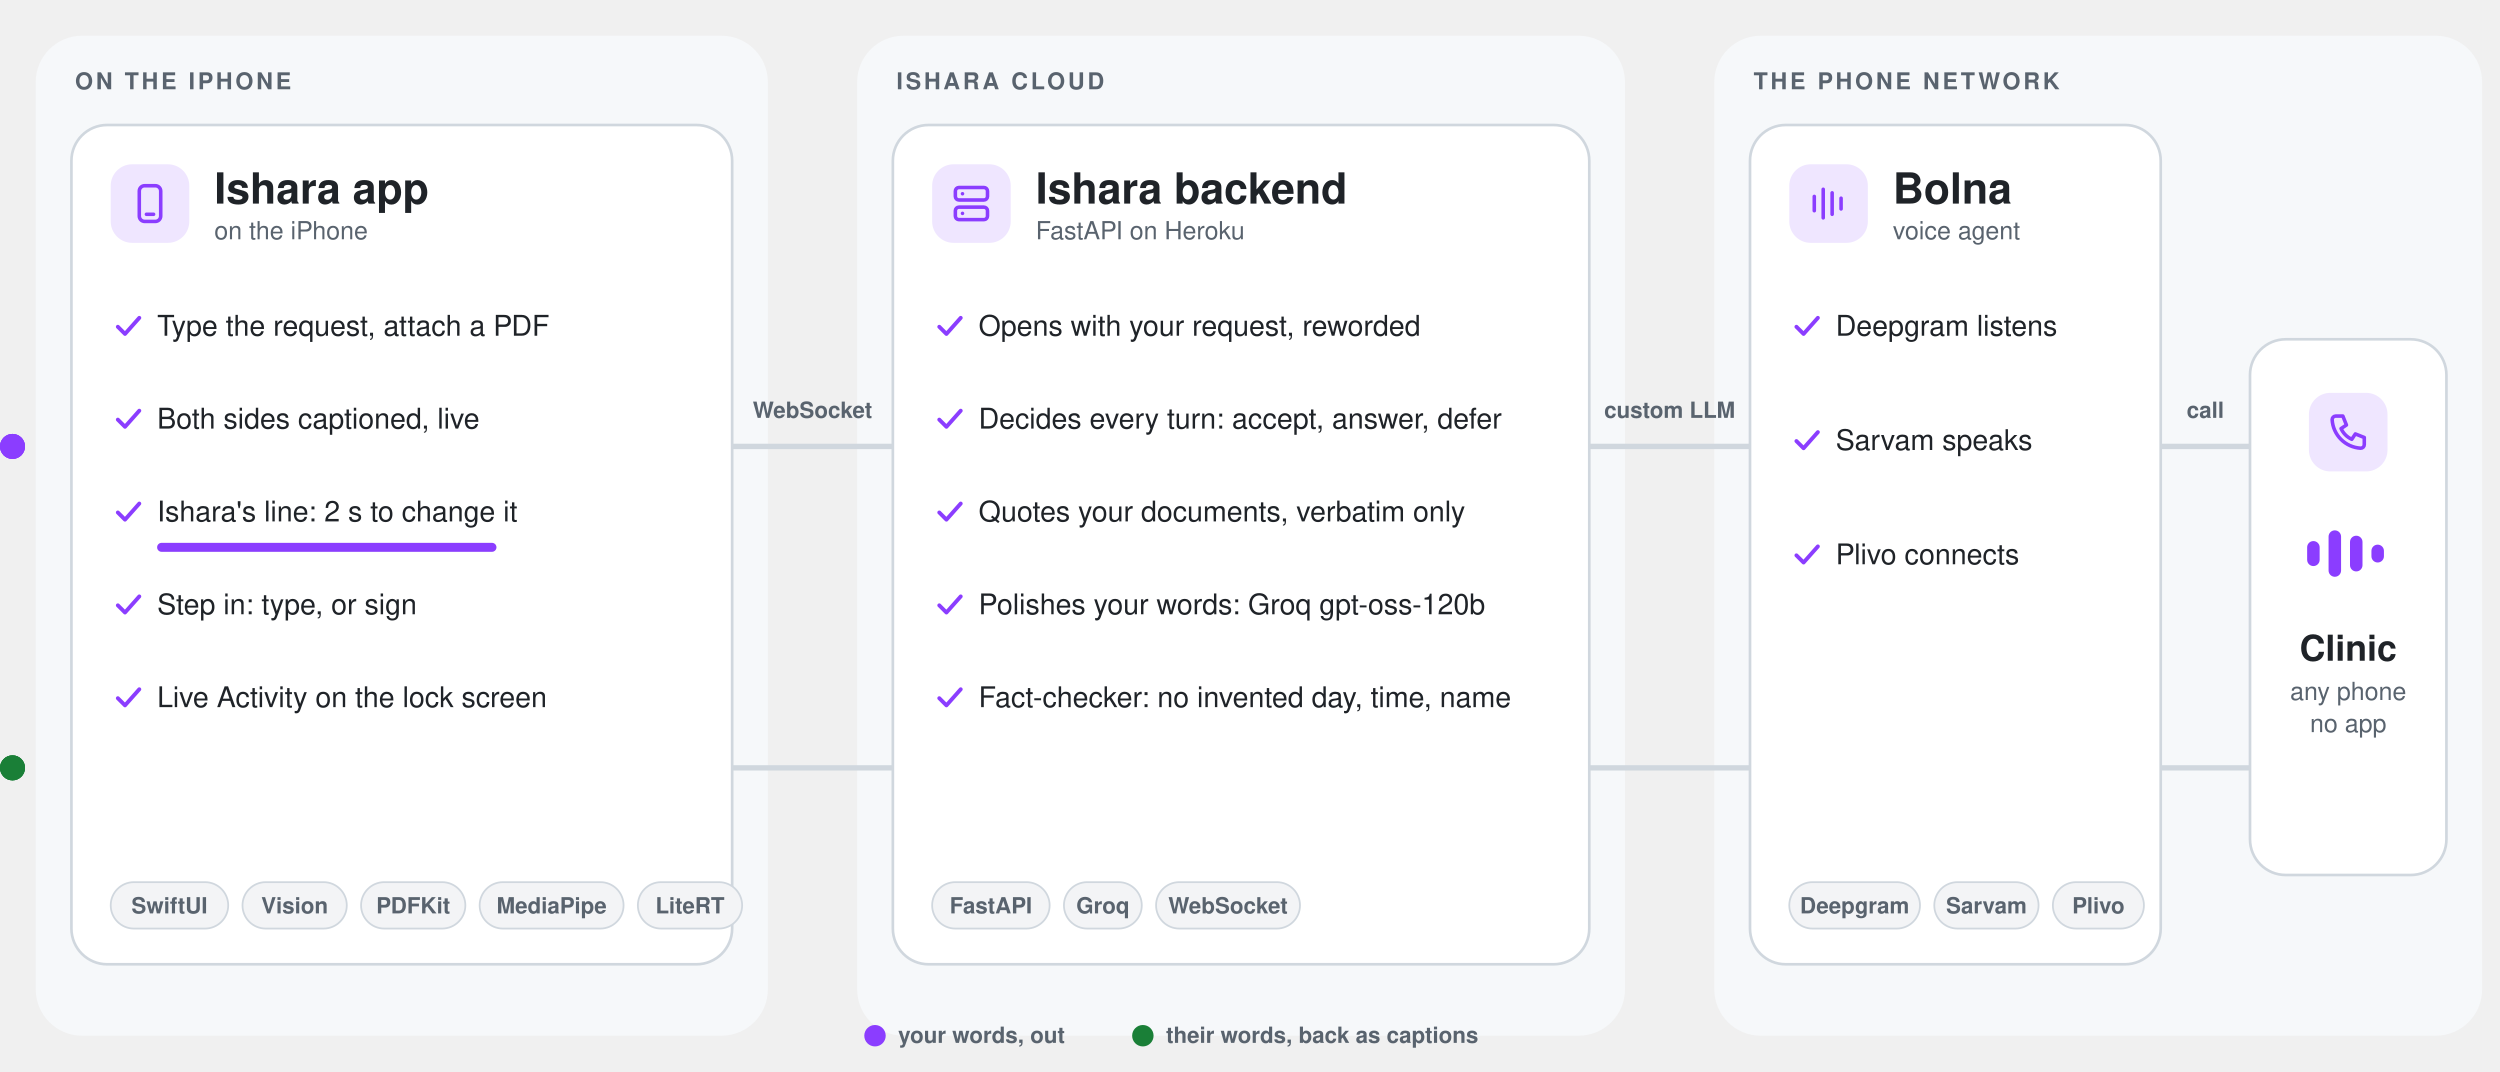
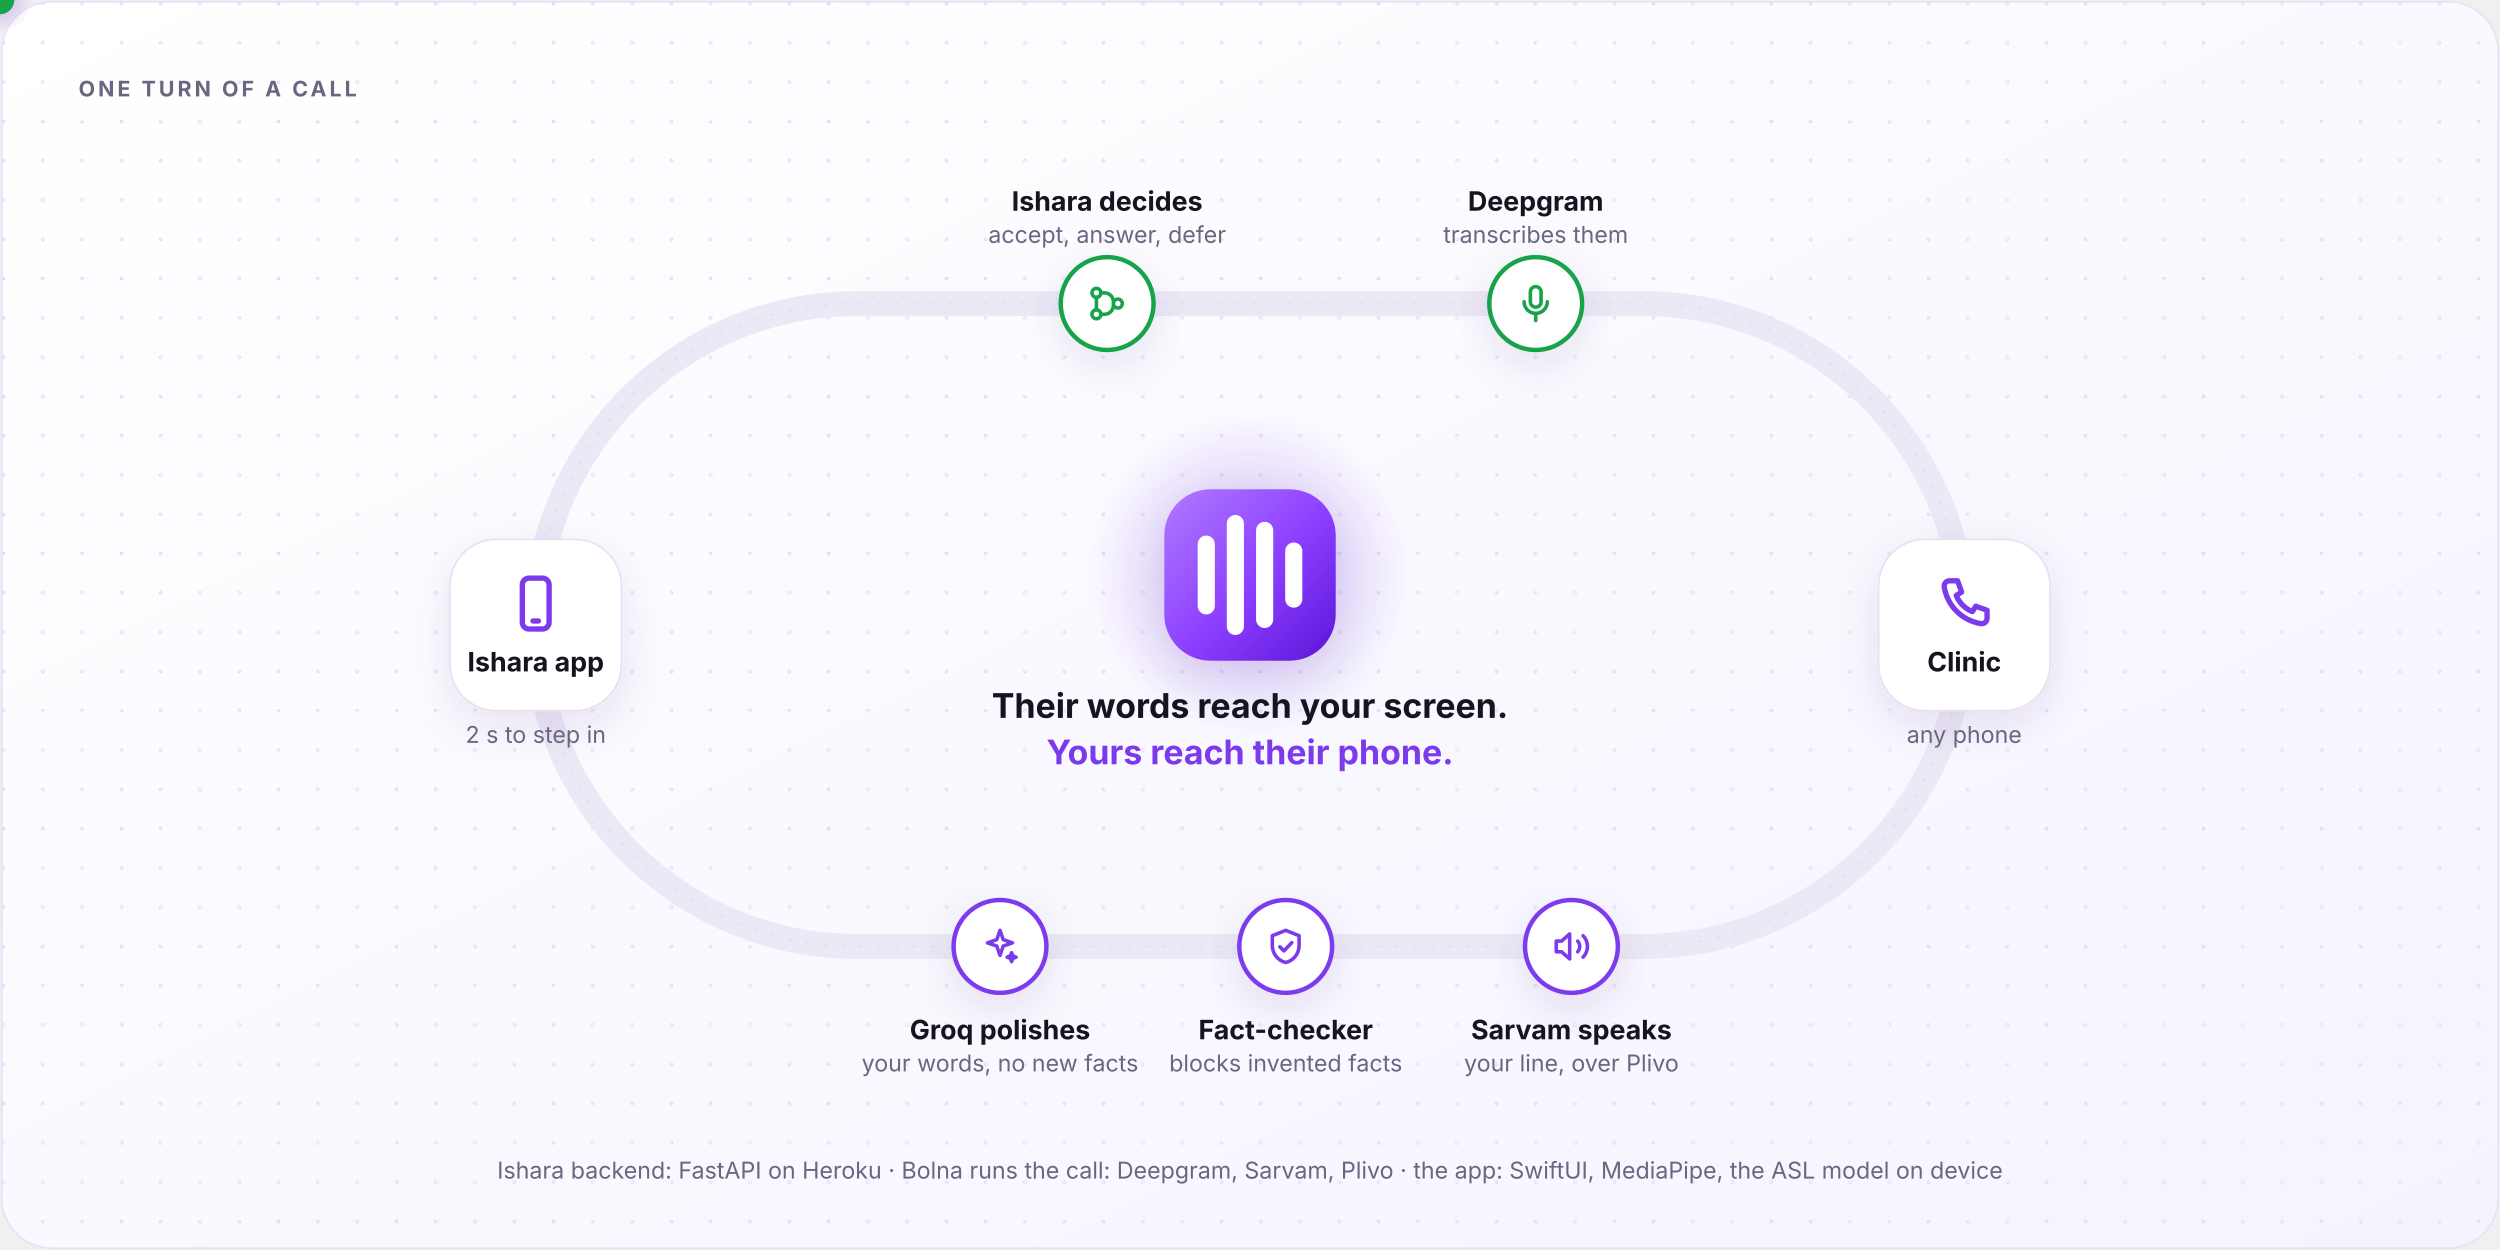
- <svg xmlns="http://www.w3.org/2000/svg" width="1400" height="600" viewBox="0 0 1400 600" role="img">
-   <style>text{font-family:-apple-system, BlinkMacSystemFont, 'Segoe UI', Helvetica, Arial, sans-serif}.zone{font-size:13px;font-weight:700;letter-spacing:.12em;fill:#59636E}.title{font-size:24px;font-weight:700;fill:#1F2328}.sub{font-size:14px;fill:#59636E}.row{font-size:16px;fill:#1F2328}.chip{font-size:12.5px;font-weight:600;fill:#59636E}.lab{font-size:12.5px;font-weight:700;fill:#59636E}@keyframes fill{0%,10%{transform:scaleX(0)}32%{transform:scaleX(1)}36%,100%{transform:scaleX(1);opacity:0}}.bar{transform-box:fill-box;transform-origin:left;animation:fill 3.0s linear infinite}@keyframes talk{0%,100%{transform:scaleY(.5)}50%{transform:scaleY(1)}}.w{transform-box:fill-box;transform-origin:center;animation:talk 1.1s ease-in-out infinite}@keyframes o0{0%,2.22%{transform:translateX(410px);opacity:0}3.02%{opacity:1}11.42%{opacity:1}12.22%,100%{transform:translateX(486px);opacity:0}}.o0{animation:o0 9s cubic-bezier(.45,0,.25,1) infinite}@keyframes o1{0%,16.67%{transform:translateX(890px);opacity:0}17.47%{opacity:1}25.87%{opacity:1}26.67%,100%{transform:translateX(966px);opacity:0}}.o1{animation:o1 9s cubic-bezier(.45,0,.25,1) infinite}@keyframes o2{0%,31.11%{transform:translateX(1210px);opacity:0}31.91%{opacity:1}36.98%{opacity:1}37.78%,100%{transform:translateX(1246px);opacity:0}}.o2{animation:o2 9s cubic-bezier(.45,0,.25,1) infinite}@keyframes b0{0%,51.11%{transform:translateX(1246px);opacity:0}51.91%{opacity:1}56.98%{opacity:1}57.78%,100%{transform:translateX(1210px);opacity:0}}.b0{animation:b0 9s cubic-bezier(.45,0,.25,1) infinite}@keyframes b1{0%,62.22%{transform:translateX(966px);opacity:0}63.02%{opacity:1}71.42%{opacity:1}72.22%,100%{transform:translateX(890px);opacity:0}}.b1{animation:b1 9s cubic-bezier(.45,0,.25,1) infinite}@keyframes b2{0%,76.67%{transform:translateX(486px);opacity:0}77.47%{opacity:1}85.87%{opacity:1}86.67%,100%{transform:translateX(410px);opacity:0}}.b2{animation:b2 9s cubic-bezier(.45,0,.25,1) infinite}@keyframes f10{0%,12.12%{opacity:0}13.22%{opacity:1}21.22%,100%{opacity:0}}.f10{animation:f10 9s linear infinite}@keyframes f11{0%,72.12%{opacity:0}73.22%{opacity:1}81.22%,100%{opacity:0}}.f11{animation:f11 9s linear infinite}@keyframes f20{0%,26.57%{opacity:0}27.67%{opacity:1}35.67%,100%{opacity:0}}.f20{animation:f20 9s linear infinite}@keyframes f21{0%,57.68%{opacity:0}58.78%{opacity:1}66.78%,100%{opacity:0}}.f21{animation:f21 9s linear infinite}@keyframes f30{0%,37.68%{opacity:0}38.78%{opacity:1}46.78%,100%{opacity:0}}.f30{animation:f30 9s linear infinite}@keyframes f00{0%,86.57%{opacity:0}87.67%{opacity:1}95.67%,100%{opacity:0}}.f00{animation:f00 9s linear infinite}</style>
-   <rect x="20" y="20" width="410" height="560" rx="26" fill="#F6F8FA" />
-   <text class="zone" x="42" y="50">ON THE IPHONE</text>
-   <rect x="480" y="20" width="430" height="560" rx="26" fill="#F6F8FA" />
-   <text class="zone" x="502" y="50">ISHARA CLOUD</text>
-   <rect x="960" y="20" width="430" height="560" rx="26" fill="#F6F8FA" />
-   <text class="zone" x="982" y="50">THE PHONE NETWORK</text>
-   <line x1="410" y1="250" x2="500" y2="250" stroke="#D0D7DE" stroke-width="3" stroke-linecap="round" />
-   <line x1="410" y1="430" x2="500" y2="430" stroke="#D0D7DE" stroke-width="3" stroke-linecap="round" />
-   <text class="lab" x="455.0" y="234" text-anchor="middle">WebSocket</text>
-   <line x1="890" y1="250" x2="980" y2="250" stroke="#D0D7DE" stroke-width="3" stroke-linecap="round" />
-   <line x1="890" y1="430" x2="980" y2="430" stroke="#D0D7DE" stroke-width="3" stroke-linecap="round" />
-   <text class="lab" x="935.0" y="234" text-anchor="middle">custom LLM</text>
-   <line x1="1210" y1="250" x2="1260" y2="250" stroke="#D0D7DE" stroke-width="3" stroke-linecap="round" />
-   <line x1="1210" y1="430" x2="1260" y2="430" stroke="#D0D7DE" stroke-width="3" stroke-linecap="round" />
-   <text class="lab" x="1235.0" y="234" text-anchor="middle">call</text>
-   <rect x="40" y="70" width="370" height="470" rx="20" fill="#FFFFFF" stroke="#D0D7DE" stroke-width="1.5" />
-   <rect class="f00" x="40" y="70" width="370" height="470" rx="20" fill="none" stroke="#8B3DFF" stroke-width="2.5" opacity="0" />
-   <rect x="62" y="92" width="44" height="44" rx="12" fill="#EFE6FF" />
-   <rect x="78" y="104" width="12" height="20" rx="3" fill="none" stroke="#8B3DFF" stroke-width="2" stroke-linecap="round" stroke-linejoin="round" />
-   <line x1="82" y1="120" x2="86" y2="120" fill="none" stroke="#8B3DFF" stroke-width="2" stroke-linecap="round" stroke-linejoin="round" />
-   <text class="title" x="120" y="114">Ishara app</text>
-   <text class="sub" x="120" y="134">on the iPhone</text>
-   <path d="M66 183 l4 4 l8 -9" fill="none" stroke="#8B3DFF" stroke-width="2.2" stroke-linecap="round" stroke-linejoin="round" />
-   <text class="row" x="88" y="188">Type the request, attach a PDF</text>
-   <path d="M66 235 l4 4 l8 -9" fill="none" stroke="#8B3DFF" stroke-width="2.2" stroke-linecap="round" stroke-linejoin="round" />
-   <text class="row" x="88" y="240">Both sides captioned, live</text>
-   <path d="M66 287 l4 4 l8 -9" fill="none" stroke="#8B3DFF" stroke-width="2.2" stroke-linecap="round" stroke-linejoin="round" />
-   <text class="row" x="88" y="292">Ishara's line: 2 s to change it</text>
-   <rect x="88" y="304" width="190" height="5" rx="2.5" fill="#E7E9EC" />
-   <rect class="bar" x="88" y="304" width="190" height="5" rx="2.5" fill="#8B3DFF" />
-   <path d="M66 339 l4 4 l8 -9" fill="none" stroke="#8B3DFF" stroke-width="2.2" stroke-linecap="round" stroke-linejoin="round" />
-   <text class="row" x="88" y="344">Step in: type, or sign</text>
-   <path d="M66 391 l4 4 l8 -9" fill="none" stroke="#8B3DFF" stroke-width="2.2" stroke-linecap="round" stroke-linejoin="round" />
-   <text class="row" x="88" y="396">Live Activity on the lock screen</text>
-   <rect x="62" y="494" width="65.8" height="26" rx="13" fill="#F3F4F6" stroke="#D0D7DE" />
-   <text class="chip" x="94.9" y="511.5" text-anchor="middle">SwiftUI</text>
-   <rect x="135.8" y="494" width="58.4" height="26" rx="13" fill="#F3F4F6" stroke="#D0D7DE" />
-   <text class="chip" x="165.0" y="511.5" text-anchor="middle">Vision</text>
-   <rect x="202.2" y="494" width="58.4" height="26" rx="13" fill="#F3F4F6" stroke="#D0D7DE" />
-   <text class="chip" x="231.4" y="511.5" text-anchor="middle">PDFKit</text>
-   <rect x="268.6" y="494" width="80.6" height="26" rx="13" fill="#F3F4F6" stroke="#D0D7DE" />
-   <text class="chip" x="308.9" y="511.5" text-anchor="middle">MediaPipe</text>
-   <rect x="357.2" y="494" width="58.4" height="26" rx="13" fill="#F3F4F6" stroke="#D0D7DE" />
-   <text class="chip" x="386.4" y="511.5" text-anchor="middle">LiteRT</text>
-   <rect x="500" y="70" width="390" height="470" rx="20" fill="#FFFFFF" stroke="#D0D7DE" stroke-width="1.5" />
-   <rect class="f10" x="500" y="70" width="390" height="470" rx="20" fill="none" stroke="#8B3DFF" stroke-width="2.5" opacity="0" />
-   <rect class="f11" x="500" y="70" width="390" height="470" rx="20" fill="none" stroke="#8B3DFF" stroke-width="2.5" opacity="0" />
-   <rect x="522" y="92" width="44" height="44" rx="12" fill="#EFE6FF" />
-   <rect x="535" y="105" width="18" height="7" rx="2" fill="none" stroke="#8B3DFF" stroke-width="2" stroke-linecap="round" stroke-linejoin="round" />
-   <rect x="535" y="116" width="18" height="7" rx="2" fill="none" stroke="#8B3DFF" stroke-width="2" stroke-linecap="round" stroke-linejoin="round" />
-   <circle cx="539" cy="108.5" r="1" fill="#8B3DFF" />
-   <circle cx="539" cy="119.5" r="1" fill="#8B3DFF" />
-   <text class="title" x="580" y="114">Ishara backend</text>
-   <text class="sub" x="580" y="134">FastAPI on Heroku</text>
-   <path d="M526 183 l4 4 l8 -9" fill="none" stroke="#8B3DFF" stroke-width="2.2" stroke-linecap="round" stroke-linejoin="round" />
-   <text class="row" x="548" y="188">Opens with your request, reworded</text>
-   <path d="M526 235 l4 4 l8 -9" fill="none" stroke="#8B3DFF" stroke-width="2.2" stroke-linecap="round" stroke-linejoin="round" />
-   <text class="row" x="548" y="240">Decides every turn: accept, answer, defer</text>
-   <path d="M526 287 l4 4 l8 -9" fill="none" stroke="#8B3DFF" stroke-width="2.2" stroke-linecap="round" stroke-linejoin="round" />
-   <text class="row" x="548" y="292">Quotes your documents, verbatim only</text>
-   <path d="M526 339 l4 4 l8 -9" fill="none" stroke="#8B3DFF" stroke-width="2.2" stroke-linecap="round" stroke-linejoin="round" />
-   <text class="row" x="548" y="344">Polishes your words: Groq gpt-oss-120b</text>
-   <path d="M526 391 l4 4 l8 -9" fill="none" stroke="#8B3DFF" stroke-width="2.2" stroke-linecap="round" stroke-linejoin="round" />
-   <text class="row" x="548" y="396">Fact-checker: no invented day, time, name</text>
-   <rect x="522" y="494" width="65.8" height="26" rx="13" fill="#F3F4F6" stroke="#D0D7DE" />
-   <text class="chip" x="554.9" y="511.5" text-anchor="middle">FastAPI</text>
-   <rect x="595.8" y="494" width="43.6" height="26" rx="13" fill="#F3F4F6" stroke="#D0D7DE" />
-   <text class="chip" x="617.6" y="511.5" text-anchor="middle">Groq</text>
-   <rect x="647.4" y="494" width="80.6" height="26" rx="13" fill="#F3F4F6" stroke="#D0D7DE" />
-   <text class="chip" x="687.7" y="511.5" text-anchor="middle">WebSocket</text>
-   <rect x="980" y="70" width="230" height="470" rx="20" fill="#FFFFFF" stroke="#D0D7DE" stroke-width="1.5" />
-   <rect class="f20" x="980" y="70" width="230" height="470" rx="20" fill="none" stroke="#8B3DFF" stroke-width="2.5" opacity="0" />
-   <rect class="f21" x="980" y="70" width="230" height="470" rx="20" fill="none" stroke="#8B3DFF" stroke-width="2.5" opacity="0" />
-   <rect x="1002" y="92" width="44" height="44" rx="12" fill="#EFE6FF" />
-   <line x1="1016" y1="110" x2="1016" y2="118" fill="none" stroke="#8B3DFF" stroke-width="2" stroke-linecap="round" stroke-linejoin="round" />
-   <line x1="1021" y1="106" x2="1021" y2="122" fill="none" stroke="#8B3DFF" stroke-width="2" stroke-linecap="round" stroke-linejoin="round" />
-   <line x1="1026" y1="108" x2="1026" y2="120" fill="none" stroke="#8B3DFF" stroke-width="2" stroke-linecap="round" stroke-linejoin="round" />
-   <line x1="1031" y1="111" x2="1031" y2="117" fill="none" stroke="#8B3DFF" stroke-width="2" stroke-linecap="round" stroke-linejoin="round" />
-   <text class="title" x="1060" y="114">Bolna</text>
-   <text class="sub" x="1060" y="134">voice agent</text>
-   <path d="M1006 183 l4 4 l8 -9" fill="none" stroke="#8B3DFF" stroke-width="2.2" stroke-linecap="round" stroke-linejoin="round" />
-   <text class="row" x="1028" y="188">Deepgram listens</text>
-   <path d="M1006 247 l4 4 l8 -9" fill="none" stroke="#8B3DFF" stroke-width="2.2" stroke-linecap="round" stroke-linejoin="round" />
-   <text class="row" x="1028" y="252">Sarvam speaks</text>
-   <path d="M1006 311 l4 4 l8 -9" fill="none" stroke="#8B3DFF" stroke-width="2.2" stroke-linecap="round" stroke-linejoin="round" />
-   <text class="row" x="1028" y="316">Plivo connects</text>
-   <rect x="1002" y="494" width="73.2" height="26" rx="13" fill="#F3F4F6" stroke="#D0D7DE" />
-   <text class="chip" x="1038.6" y="511.5" text-anchor="middle">Deepgram</text>
-   <rect x="1083.2" y="494" width="58.4" height="26" rx="13" fill="#F3F4F6" stroke="#D0D7DE" />
-   <text class="chip" x="1112.4" y="511.5" text-anchor="middle">Sarvam</text>
-   <rect x="1149.6" y="494" width="51.0" height="26" rx="13" fill="#F3F4F6" stroke="#D0D7DE" />
-   <text class="chip" x="1175.1" y="511.5" text-anchor="middle">Plivo</text>
-   <rect x="1260" y="190" width="110" height="300" rx="20" fill="#FFFFFF" stroke="#D0D7DE" stroke-width="1.5" />
-   <rect class="f30" x="1260" y="190" width="110" height="300" rx="20" fill="none" stroke="#8B3DFF" stroke-width="2.5" opacity="0" />
-   <rect x="1293.0" y="220" width="44" height="44" rx="12" fill="#EFE6FF" />
-   <path d="M1308.0 233 l4 0 l2 5 l-3 2 a12 12 0 0 0 6 6 l2 -3 l5 2 l0 4 a2 2 0 0 1 -2 2 a17 17 0 0 1 -16 -16 a2 2 0 0 1 2 -2" fill="none" stroke="#8B3DFF" stroke-width="2" stroke-linecap="round" stroke-linejoin="round" />
-   <rect class="w" style="animation-delay:0.00s" x="1292" y="303.0" width="7" height="14" rx="3.5" fill="#8B3DFF" />
-   <rect class="w" style="animation-delay:0.15s" x="1304" y="297.0" width="7" height="26" rx="3.5" fill="#8B3DFF" />
-   <rect class="w" style="animation-delay:0.30s" x="1316" y="300.0" width="7" height="20" rx="3.5" fill="#8B3DFF" />
-   <rect class="w" style="animation-delay:0.45s" x="1328" y="305.0" width="7" height="10" rx="3.5" fill="#8B3DFF" />
-   <text class="title" x="1315.0" y="370" text-anchor="middle" style="font-size:20px">Clinic</text>
-   <text class="sub" x="1315.0" y="392" text-anchor="middle">any phone</text>
-   <text class="sub" x="1315.0" y="410" text-anchor="middle">no app</text>
-   <circle cx="490" cy="580" r="6" fill="#8B3DFF" />
-   <text class="lab" x="503" y="584">your words, out</text>
-   <circle cx="640" cy="580" r="6" fill="#1A7F37" />
-   <text class="lab" x="653" y="584">their words, back as captions</text>
-   <circle class="o0" cx="7" cy="250" r="7" fill="#8B3DFF" />
-   <circle class="o1" cx="7" cy="250" r="7" fill="#8B3DFF" />
-   <circle class="o2" cx="7" cy="250" r="7" fill="#8B3DFF" />
-   <circle class="b0" cx="7" cy="430" r="7" fill="#1A7F37" />
-   <circle class="b1" cx="7" cy="430" r="7" fill="#1A7F37" />
-   <circle class="b2" cx="7" cy="430" r="7" fill="#1A7F37" />
+ <svg xmlns="http://www.w3.org/2000/svg" width="1400" height="700" viewBox="0 0 1400 700" role="img">
+   <style>text{font-family:-apple-system, BlinkMacSystemFont, 'Segoe UI', Inter, Helvetica, Arial, sans-serif}.t1{font-size:19px;font-weight:700;fill:#17141F}.t2{font-size:15px;font-weight:650;fill:#17141F}.s{font-size:13px;fill:#6B6680}.eye{font-size:12px;font-weight:700;letter-spacing:.14em;fill:#6B6680}@keyframes breathe{0%,100%{transform:scaleY(1)}50%{transform:scaleY(.7)}}.breathe{transform-box:fill-box;transform-origin:center;animation:breathe 1.6s cubic-bezier(.77,0,.175,1) infinite}@media (prefers-reduced-motion:reduce){.mv{display:none}.breathe{animation:none}}</style>
+   <defs>
+     <linearGradient id="bg" x1="0" y1="0" x2="1" y2="1">
+       <stop offset="0" stop-color="#FFFFFF" />
+       <stop offset="1" stop-color="#F6F3FF" />
+     </linearGradient>
+     <pattern id="dots" width="22" height="22" patternUnits="userSpaceOnUse">
+       <circle cx="2" cy="2" r="1.1" fill="#E4DEF3" />
+     </pattern>
+     <linearGradient id="mark" x1="0" y1="0" x2="1" y2="1">
+       <stop offset="0" stop-color="#B07BFF" />
+       <stop offset=".55" stop-color="#8B3DFF" />
+       <stop offset="1" stop-color="#5B16D6" />
+     </linearGradient>
+     <filter id="sh" x="-30%" y="-30%" width="160%" height="180%">
+       <feDropShadow dx="0" dy="8" stdDeviation="12" flood-color="#2B1A66" flood-opacity="0.10" />
+     </filter>
+     <radialGradient id="halo">
+       <stop offset="0" stop-color="#7C3AED" stop-opacity=".35" />
+       <stop offset="1" stop-color="#7C3AED" stop-opacity="0" />
+     </radialGradient>
+   </defs>
+   <rect x="1" y="1" width="1398" height="698" rx="28" fill="url(#bg)" stroke="#E7E2F5" />
+   <rect x="1" y="1" width="1398" height="698" rx="28" fill="url(#dots)" />
+   <text class="eye" x="44" y="54">ONE TURN OF A CALL</text>
+   <path d="M 1100 350.0 A 180.0 180.0 0 0 0 920.0 170 H 480.0 A 180.0 180.0 0 0 0 480.0 530 H 920.0 A 180.0 180.0 0 0 0 1100 350.0 Z" fill="none" stroke="#ECE8F6" stroke-width="14" />
+   <path d="M 1100 350.0 A 180.0 180.0 0 0 0 920.0 170 H 480.0 A 180.0 180.0 0 0 0 480.0 530 H 920.0 A 180.0 180.0 0 0 0 1100 350.0 Z" fill="none" stroke="#E6E1F2" stroke-width="1.5" stroke-dasharray="1 9" stroke-linecap="round" />
+   <circle class="mv" cx="860" cy="170" r="34" fill="#16A34A" opacity="0">
+     <animate attributeName="opacity" dur="10s" repeatCount="indefinite" calcMode="spline" values="0;0;0.28;0;0" keyTimes="0;0.160;0.175;0.230;1" keySplines="0 0 1 1;0.23 1 0.32 1;0.4 0 0.2 1;0 0 1 1" />
+   </circle>
+   <circle cx="860" cy="170" r="26" fill="#FFFFFF" stroke="#16A34A" stroke-width="2.5" filter="url(#sh)" />
+   <g transform="translate(848.0 158.0) scale(1.000)" fill="none" stroke="#16A34A" stroke-width="2.0" stroke-linecap="round" stroke-linejoin="round">
+     <rect x="9" y="2.5" width="6" height="11.5" rx="3" />
+     <path d="M5.5 11a6.5 6.5 0 0 0 13 0M12 17.5v4" />
+   </g>
+   <text class="t2" x="860" y="118" text-anchor="middle">Deepgram</text>
+   <text class="s" x="860" y="136" text-anchor="middle">transcribes them</text>
+   <circle class="mv" cx="620" cy="170" r="34" fill="#16A34A" opacity="0">
+     <animate attributeName="opacity" dur="10s" repeatCount="indefinite" calcMode="spline" values="0;0;0.28;0;0" keyTimes="0;0.280;0.295;0.350;1" keySplines="0 0 1 1;0.23 1 0.32 1;0.4 0 0.2 1;0 0 1 1" />
+   </circle>
+   <circle cx="620" cy="170" r="26" fill="#FFFFFF" stroke="#16A34A" stroke-width="2.5" filter="url(#sh)" />
+   <g transform="translate(608.0 158.0) scale(1.000)" fill="none" stroke="#16A34A" stroke-width="2.0" stroke-linecap="round" stroke-linejoin="round">
+     <circle cx="6" cy="6" r="2.5" />
+     <circle cx="6" cy="18" r="2.5" />
+     <circle cx="18" cy="12" r="2.5" />
+     <path d="M6 8.5v7M8.5 6h2a5 5 0 0 1 5 5M8.5 18h2a5 5 0 0 0 5-5" />
+   </g>
+   <text class="t2" x="620" y="118" text-anchor="middle">Ishara decides</text>
+   <text class="s" x="620" y="136" text-anchor="middle">accept, answer, defer</text>
+   <circle class="mv" cx="560" cy="530" r="34" fill="#7C3AED" opacity="0">
+     <animate attributeName="opacity" dur="10s" repeatCount="indefinite" calcMode="spline" values="0;0;0.28;0;0" keyTimes="0;0.670;0.685;0.740;1" keySplines="0 0 1 1;0.23 1 0.32 1;0.4 0 0.2 1;0 0 1 1" />
+   </circle>
+   <circle cx="560" cy="530" r="26" fill="#FFFFFF" stroke="#7C3AED" stroke-width="2.5" filter="url(#sh)" />
+   <g transform="translate(548.0 518.0) scale(1.000)" fill="none" stroke="#7C3AED" stroke-width="2.0" stroke-linecap="round" stroke-linejoin="round">
+     <path d="M12 3l1.8 5.2L19 10l-5.2 1.8L12 17l-1.8-5.2L5 10l5.2-1.8z" />
+     <path d="M18.5 15.5l.7 1.8 1.8.7-1.8.7-.7 1.8-.7-1.8-1.8-.7 1.8-.7z" />
+   </g>
+   <text class="t2" x="560" y="582" text-anchor="middle">Groq polishes</text>
+   <text class="s" x="560" y="600" text-anchor="middle">your words, no new facts</text>
+   <circle class="mv" cx="720" cy="530" r="34" fill="#7C3AED" opacity="0">
+     <animate attributeName="opacity" dur="10s" repeatCount="indefinite" calcMode="spline" values="0;0;0.28;0;0" keyTimes="0;0.750;0.765;0.820;1" keySplines="0 0 1 1;0.23 1 0.32 1;0.4 0 0.2 1;0 0 1 1" />
+   </circle>
+   <circle cx="720" cy="530" r="26" fill="#FFFFFF" stroke="#7C3AED" stroke-width="2.5" filter="url(#sh)" />
+   <g transform="translate(708.0 518.0) scale(1.000)" fill="none" stroke="#7C3AED" stroke-width="2.0" stroke-linecap="round" stroke-linejoin="round">
+     <path d="M12 3l7.5 3v5.5c0 4.6-3.2 8.5-7.5 9.5-4.3-1-7.5-4.9-7.5-9.5V6z" />
+     <path d="M8.7 12.2l2.3 2.3 4.4-4.6" />
+   </g>
+   <text class="t2" x="720" y="582" text-anchor="middle">Fact-checker</text>
+   <text class="s" x="720" y="600" text-anchor="middle">blocks invented facts</text>
+   <circle class="mv" cx="880" cy="530" r="34" fill="#7C3AED" opacity="0">
+     <animate attributeName="opacity" dur="10s" repeatCount="indefinite" calcMode="spline" values="0;0;0.28;0;0" keyTimes="0;0.830;0.845;0.900;1" keySplines="0 0 1 1;0.23 1 0.32 1;0.4 0 0.2 1;0 0 1 1" />
+   </circle>
+   <circle cx="880" cy="530" r="26" fill="#FFFFFF" stroke="#7C3AED" stroke-width="2.5" filter="url(#sh)" />
+   <g transform="translate(868.0 518.0) scale(1.000)" fill="none" stroke="#7C3AED" stroke-width="2.0" stroke-linecap="round" stroke-linejoin="round">
+     <path d="M11 5L6.5 9H3.5v6h3L11 19z" />
+     <path d="M15.5 9a4.5 4.5 0 0 1 0 6M18.5 6a8.5 8.5 0 0 1 0 12" />
+   </g>
+   <text class="t2" x="880" y="582" text-anchor="middle">Sarvam speaks</text>
+   <text class="s" x="880" y="600" text-anchor="middle">your line, over Plivo</text>
+   <rect x="252" y="302.0" width="96" height="96" rx="26" fill="#FFFFFF" stroke="#E6E1F2" filter="url(#sh)" />
+   <rect class="mv" x="252" y="302.0" width="96" height="96" rx="26" fill="none" stroke="#7C3AED" stroke-width="3" opacity="0">
+     <animate attributeName="opacity" dur="10s" repeatCount="indefinite" calcMode="spline" values="0;0;1.0;0;0" keyTimes="0;0.490;0.505;0.580;1" keySplines="0 0 1 1;0.23 1 0.32 1;0.4 0 0.2 1;0 0 1 1" />
+   </rect>
+   <g transform="translate(282.0 320.0) scale(1.500)" fill="none" stroke="#7C3AED" stroke-width="2.0" stroke-linecap="round" stroke-linejoin="round">
+     <rect x="7" y="2.5" width="10" height="19" rx="2.5" />
+     <path d="M11 18.5h2" />
+   </g>
+   <text class="t2" x="300" y="376.0" text-anchor="middle">Ishara app</text>
+   <text class="s" x="300" y="416.0" text-anchor="middle">2 s to step in</text>
+   <rect x="1052" y="302.0" width="96" height="96" rx="26" fill="#FFFFFF" stroke="#E6E1F2" filter="url(#sh)" />
+   <rect class="mv" x="1052" y="302.0" width="96" height="96" rx="26" fill="none" stroke="#7C3AED" stroke-width="3" opacity="0">
+     <animate attributeName="opacity" dur="10s" repeatCount="indefinite" calcMode="spline" values="1.0;0;0;1.0" keyTimes="0;0.07;0.96;1" keySplines="0.4 0 0.2 1;0 0 1 1;0.23 1 0.32 1" />
+   </rect>
+   <g transform="translate(1082.0 320.0) scale(1.500)" fill="none" stroke="#7C3AED" stroke-width="2.0" stroke-linecap="round" stroke-linejoin="round">
+     <path d="M6.5 3.5h3l1.5 4.2-2 1.3a11 11 0 0 0 6 6l1.3-2 4.2 1.5v3a2 2 0 0 1-2.2 2A16.5 16.5 0 0 1 4.5 5.7a2 2 0 0 1 2-2.2z" />
+   </g>
+   <text class="t2" x="1100" y="376.0" text-anchor="middle">Clinic</text>
+   <text class="s" x="1100" y="416.0" text-anchor="middle">any phone</text>
+   <circle cx="700" cy="322.0" r="91.2" fill="url(#halo)" />
+   <rect x="652.0" y="274.0" width="96" height="96" rx="25.92" fill="url(#mark)" filter="url(#sh)" />
+   <rect class="breathe" style="animation-delay:0.0s" x="670.7" y="299.9" width="9.6" height="44.2" rx="4.8" fill="#fff" />
+   <rect class="breathe" style="animation-delay:0.2s" x="687.0" y="288.4" width="9.6" height="67.2" rx="4.8" fill="#fff" />
+   <rect class="breathe" style="animation-delay:0.4s" x="703.4" y="292.2" width="9.6" height="59.5" rx="4.8" fill="#fff" />
+   <rect class="breathe" style="animation-delay:0.6s" x="719.7" y="303.8" width="9.6" height="36.5" rx="4.8" fill="#fff" />
+   <text class="t1" x="700" y="402.0" text-anchor="middle">Their words reach your screen.</text>
+   <text class="t1" x="700" y="428.0" text-anchor="middle" style="fill:#7C3AED">Yours reach their phone.</text>
+   <circle class="mv" r="18" fill="url(#halo)">
+     <animateMotion dur="10s" repeatCount="indefinite" path="M 1100 350.0 A 180.0 180.0 0 0 0 920.0 170 H 480.0 A 180.0 180.0 0 0 0 480.0 530 H 920.0 A 180.0 180.0 0 0 0 1100 350.0 Z" />
+   </circle>
+   <circle class="mv" r="8" fill="#16A34A">
+     <animateMotion dur="10s" repeatCount="indefinite" path="M 1100 350.0 A 180.0 180.0 0 0 0 920.0 170 H 480.0 A 180.0 180.0 0 0 0 480.0 530 H 920.0 A 180.0 180.0 0 0 0 1100 350.0 Z" />
+     <animate attributeName="fill" dur="10s" repeatCount="indefinite" calcMode="discrete" values="#16A34A;#7C3AED" keyTimes="0;0.5" />
+   </circle>
+   <text class="s" x="700" y="660" text-anchor="middle">Ishara backend: FastAPI on Heroku · Bolna runs the call: Deepgram, Sarvam, Plivo · the app: SwiftUI, MediaPipe, the ASL model on device</text>
</svg>
